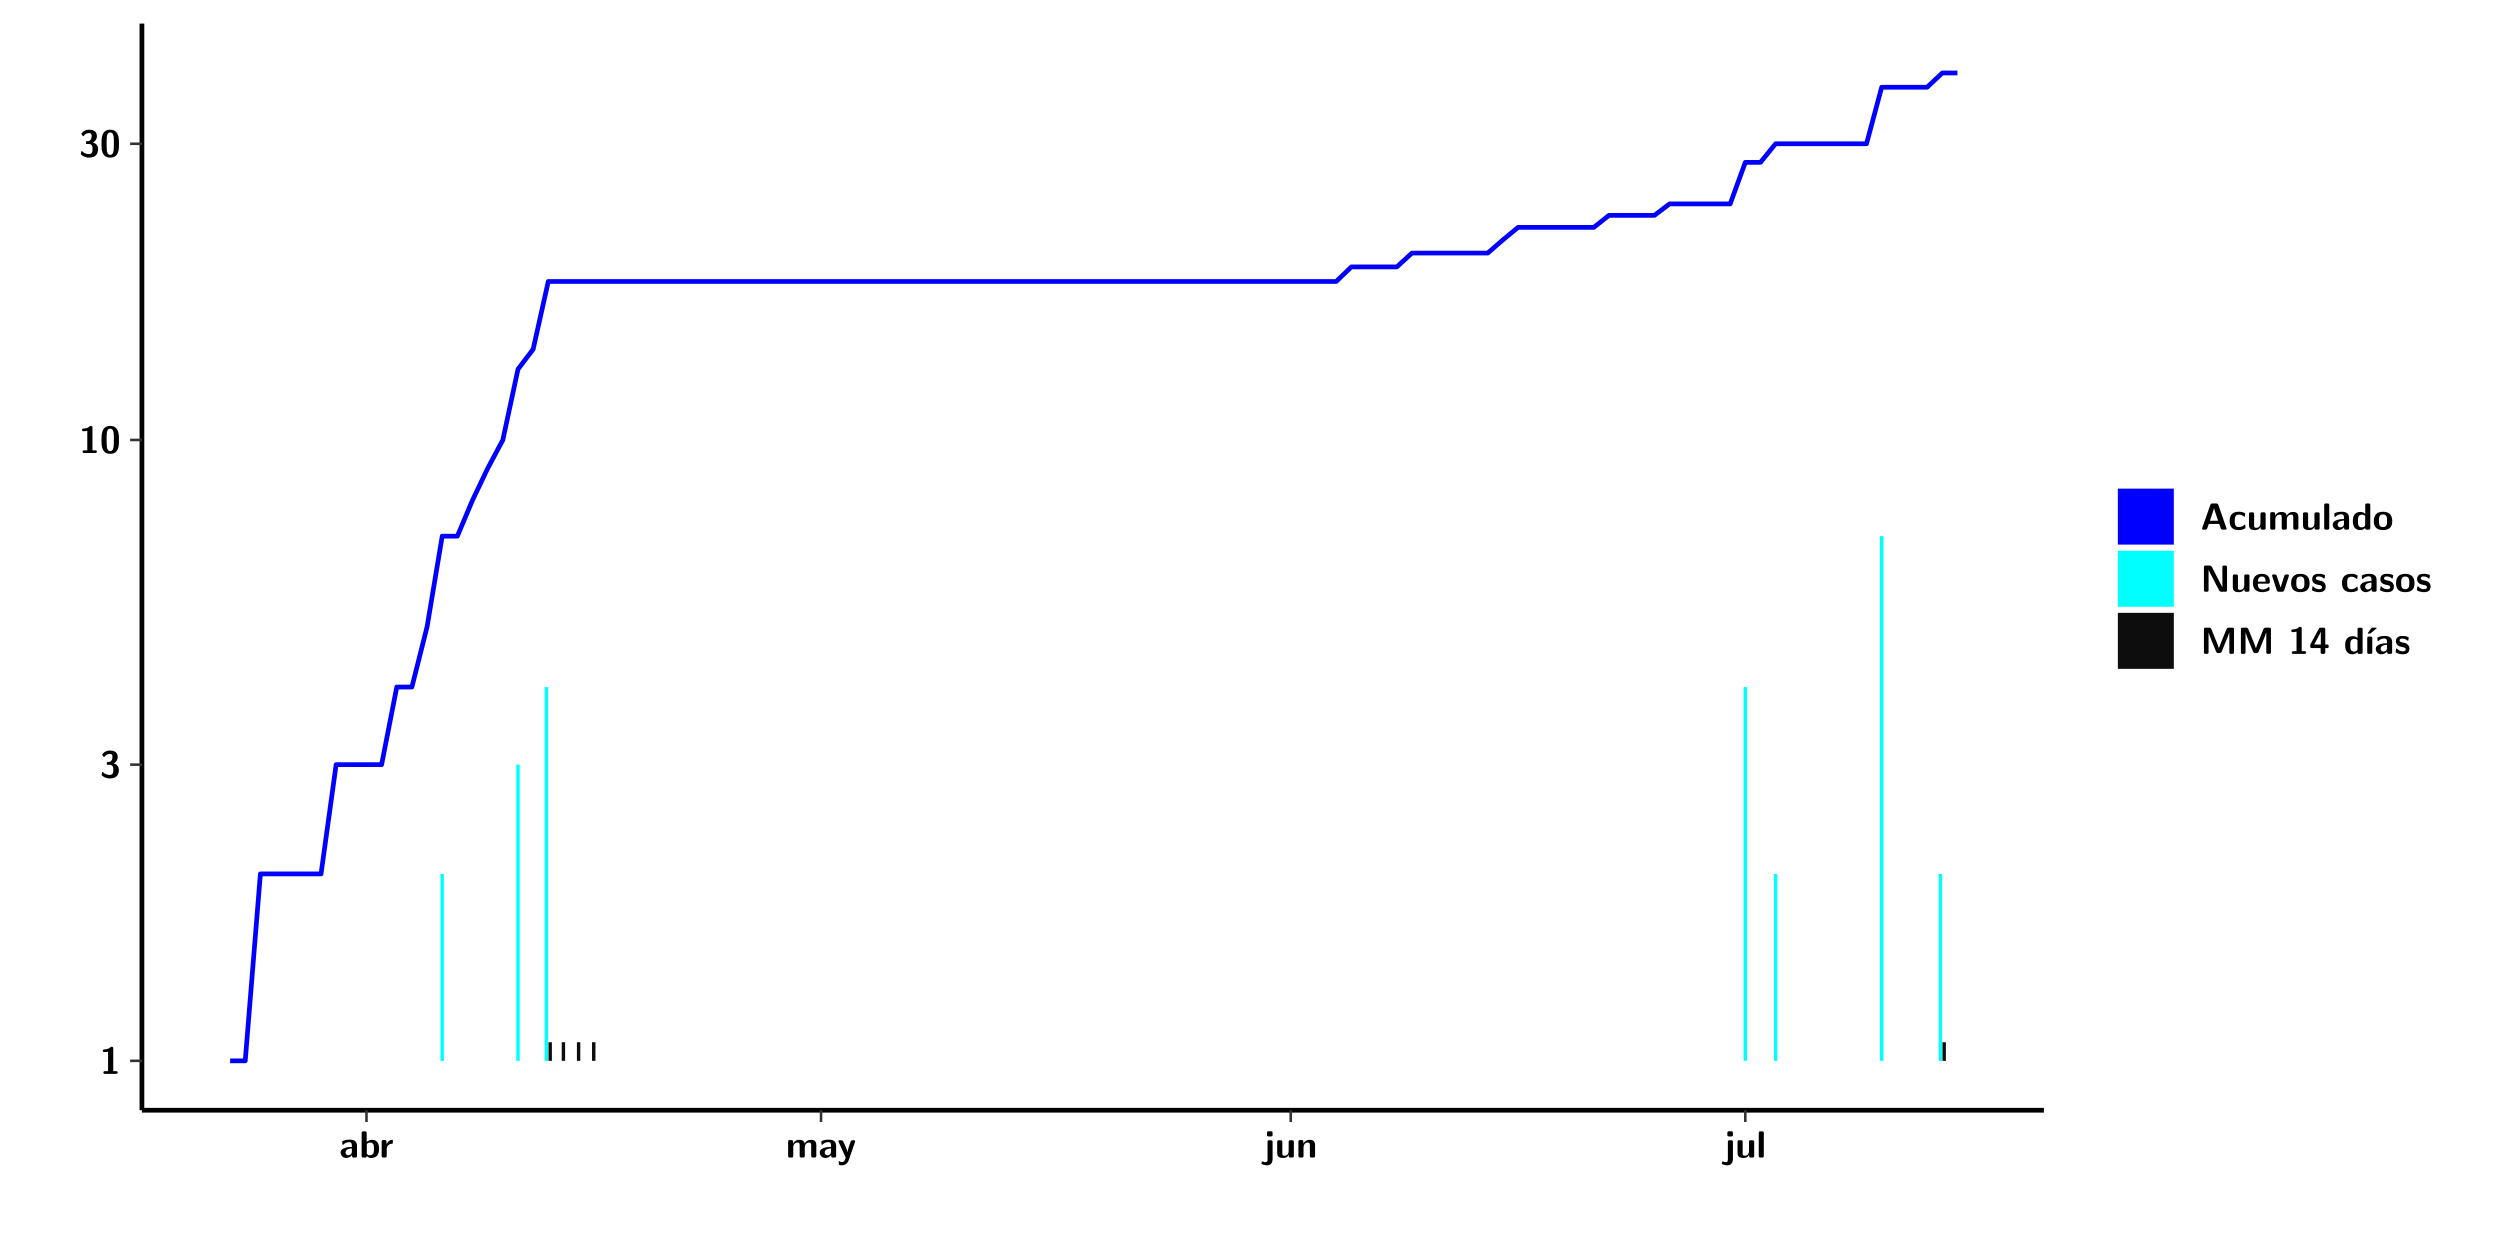
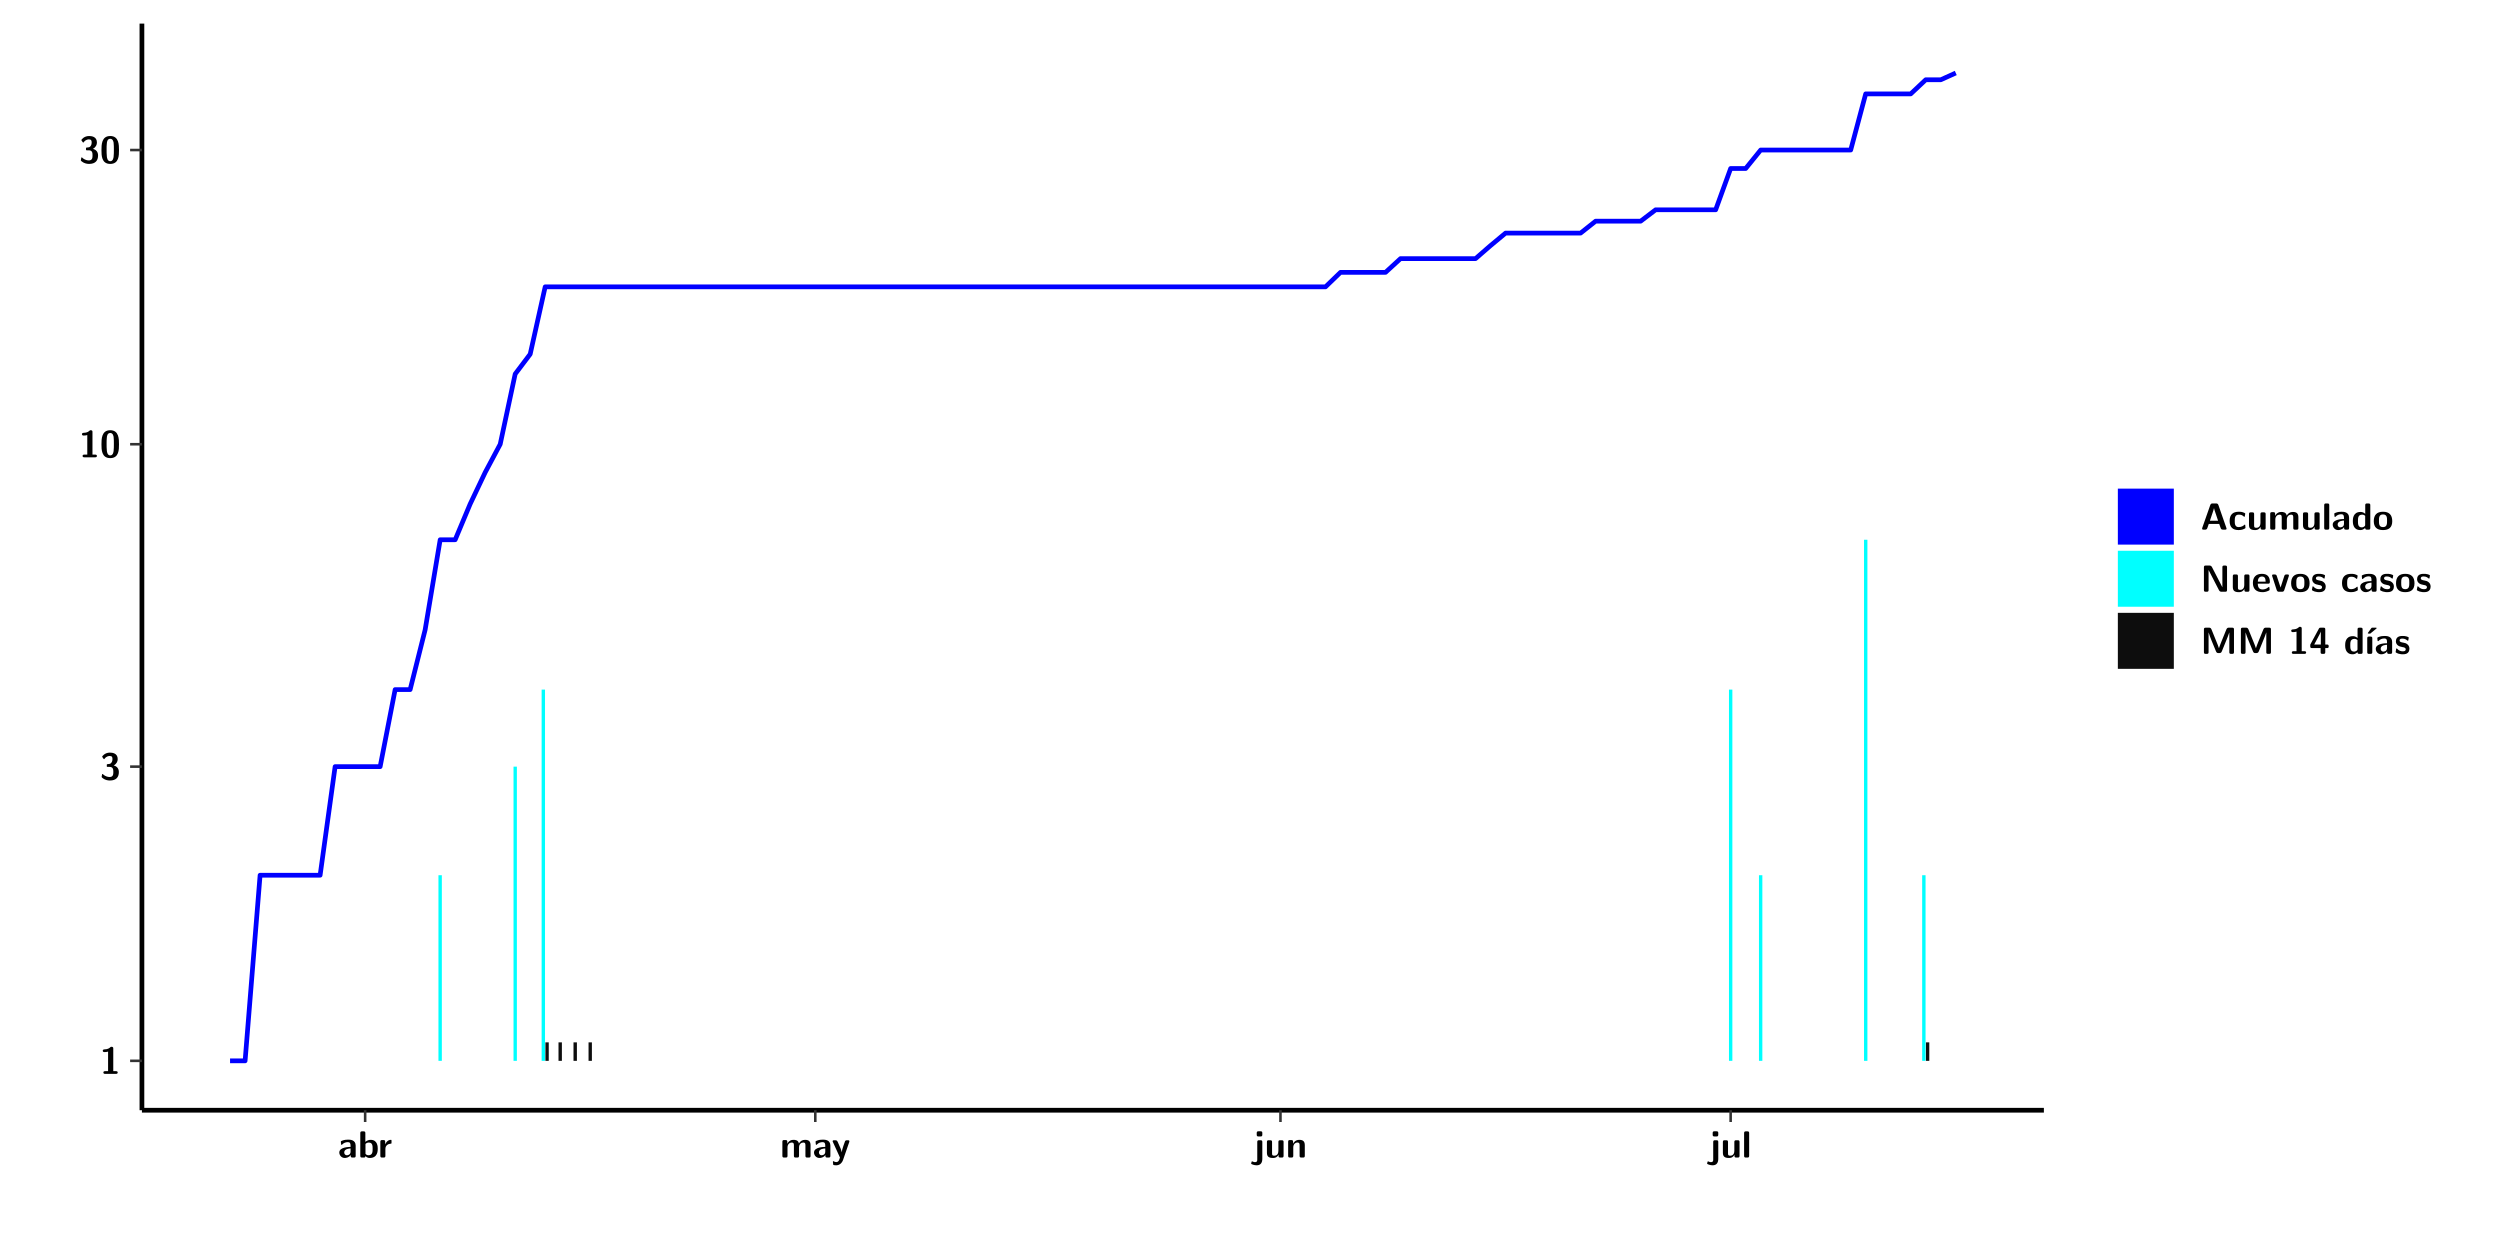
<svg xmlns="http://www.w3.org/2000/svg" xmlns:xlink="http://www.w3.org/1999/xlink" width="579.653pt" height="288pt" viewBox="0 0 579.653 288" version="1.1">
  <defs>
    <g>
      <symbol overflow="visible" id="glyph0-0">
        <path style="stroke:none;" d="" />
      </symbol>
      <symbol overflow="visible" id="glyph0-1">
        <path style="stroke:none;" d="M 3.109 -5.859 C 3.109 -6.016 3.109 -6.281 2.719 -6.281 C 2.547 -6.281 2.516 -6.266 2.406 -6.156 C 2.25 -6.016 1.922 -5.688 1.047 -5.672 C 0.891 -5.672 0.672 -5.609 0.672 -5.359 C 0.672 -5.047 0.969 -5.047 1.094 -5.047 C 1.344 -5.047 1.656 -5.078 1.906 -5.156 L 1.906 -0.625 L 1.234 -0.625 C 1.109 -0.625 0.812 -0.625 0.812 -0.312 C 0.812 0 1.109 0 1.234 0 L 3.719 0 C 3.828 0 4.141 0 4.141 -0.312 C 4.141 -0.625 3.828 -0.625 3.719 -0.625 L 3.109 -0.625 Z M 3.109 -5.859 " />
      </symbol>
      <symbol overflow="visible" id="glyph0-2">
        <path style="stroke:none;" d="M 0.844 -4.859 C 0.906 -4.766 0.953 -4.766 0.969 -4.766 C 1.031 -4.766 1.047 -4.797 1.094 -4.859 C 1.547 -5.5 2.172 -5.5 2.281 -5.5 C 2.844 -5.5 2.922 -5.203 2.922 -4.781 C 2.922 -4.656 2.922 -4.234 2.641 -3.906 C 2.438 -3.656 2.219 -3.641 1.953 -3.625 C 1.859 -3.609 1.688 -3.609 1.672 -3.578 C 1.609 -3.562 1.609 -3.5 1.609 -3.359 L 1.609 -3.203 C 1.609 -2.984 1.609 -2.969 1.844 -2.969 L 2.219 -2.969 C 3.031 -2.969 3.125 -2.469 3.125 -1.797 C 3.125 -1.203 3.062 -0.625 2.266 -0.625 C 1.984 -0.625 1.328 -0.688 0.75 -1.25 C 0.672 -1.328 0.656 -1.328 0.625 -1.328 C 0.531 -1.328 0.516 -1.25 0.516 -1.234 C 0.516 -1.234 0.406 -0.672 0.406 -0.625 C 0.406 -0.516 1.156 0.188 2.312 0.188 C 3.812 0.188 4.406 -0.609 4.406 -1.781 C 4.406 -2.562 3.984 -3.109 3.203 -3.297 C 3.906 -3.688 4.141 -4.266 4.141 -4.766 C 4.141 -6.156 2.891 -6.281 2.328 -6.281 C 1.125 -6.281 0.531 -5.422 0.531 -5.344 C 0.531 -5.297 0.594 -5.219 0.594 -5.219 Z M 0.844 -4.859 " />
      </symbol>
      <symbol overflow="visible" id="glyph0-3">
        <path style="stroke:none;" d="M 4.438 -3 C 4.438 -4.203 4.438 -6.281 2.406 -6.281 C 0.375 -6.281 0.375 -4.219 0.375 -3 C 0.375 -1.812 0.375 0.188 2.406 0.188 C 4.438 0.188 4.438 -1.781 4.438 -3 Z M 2.406 -0.438 C 1.75 -0.438 1.656 -1.25 1.625 -1.484 C 1.562 -1.953 1.562 -2.766 1.562 -3.125 C 1.562 -3.641 1.562 -4.203 1.625 -4.641 C 1.641 -4.875 1.734 -5.641 2.406 -5.641 C 3.047 -5.641 3.156 -4.906 3.188 -4.734 C 3.25 -4.281 3.25 -3.594 3.25 -3.125 C 3.25 -2.625 3.25 -1.953 3.188 -1.469 C 3.156 -1.234 3.062 -0.438 2.406 -0.438 Z M 2.406 -0.438 " />
      </symbol>
      <symbol overflow="visible" id="glyph0-4">
        <path style="stroke:none;" d="M 4.062 -2.766 C 4.062 -4.156 2.734 -4.156 2.297 -4.156 C 1.891 -4.156 1.453 -4.125 0.859 -3.891 C 0.672 -3.797 0.625 -3.781 0.625 -3.688 C 0.625 -3.625 0.688 -3.109 0.688 -3.047 C 0.703 -2.984 0.75 -2.938 0.812 -2.938 C 0.844 -2.938 0.875 -2.969 0.906 -3 C 1.281 -3.391 1.719 -3.578 2.266 -3.578 C 2.734 -3.578 2.875 -3.297 2.875 -2.781 L 2.875 -2.469 C 2.562 -2.469 0.266 -2.453 0.266 -1.172 C 0.266 -0.547 0.766 0.094 1.531 0.094 C 1.828 0.094 2.484 0.016 2.906 -0.594 L 2.906 -0.422 C 2.906 -0.141 2.969 0 3.328 0 L 3.641 0 C 3.984 0 4.062 -0.109 4.062 -0.422 Z M 2.875 -1.344 C 2.875 -0.531 2.047 -0.531 2.016 -0.531 C 1.641 -0.531 1.406 -0.844 1.406 -1.188 C 1.406 -2.047 2.625 -2.109 2.875 -2.109 Z M 2.875 -1.344 " />
      </symbol>
      <symbol overflow="visible" id="glyph0-5">
        <path style="stroke:none;" d="M 1.703 -5.656 C 1.703 -5.938 1.641 -6.078 1.281 -6.078 L 0.953 -6.078 C 0.641 -6.078 0.531 -5.984 0.531 -5.656 L 0.531 -0.422 C 0.531 -0.109 0.625 0 0.953 0 L 1.312 0 C 1.453 0 1.719 0 1.734 -0.344 C 2.125 0.094 2.578 0.094 2.719 0.094 C 4.578 0.094 4.578 -1.594 4.578 -2.031 C 4.578 -2.453 4.578 -4.109 2.938 -4.109 C 2.219 -4.109 1.781 -3.703 1.703 -3.625 Z M 1.734 -3.172 C 1.844 -3.281 2.109 -3.484 2.5 -3.484 C 3.391 -3.484 3.391 -2.672 3.391 -2.016 C 3.391 -1.375 3.391 -0.531 2.406 -0.531 C 2.047 -0.531 1.828 -0.75 1.734 -0.875 Z M 1.734 -3.172 " />
      </symbol>
      <symbol overflow="visible" id="glyph0-6">
        <path style="stroke:none;" d="M 1.703 -2.016 C 1.703 -2.844 2.391 -3.188 2.938 -3.219 C 3.109 -3.234 3.125 -3.234 3.125 -3.469 L 3.125 -3.875 C 3.125 -4.047 3.125 -4.109 2.969 -4.109 C 2.719 -4.109 2.078 -4.031 1.672 -3.078 L 1.656 -3.078 L 1.656 -3.641 C 1.656 -3.922 1.594 -4.062 1.234 -4.062 L 0.953 -4.062 C 0.641 -4.062 0.531 -3.969 0.531 -3.641 L 0.531 -0.422 C 0.531 -0.109 0.625 0 0.953 0 L 1.281 0 C 1.609 0 1.703 -0.109 1.703 -0.422 Z M 1.703 -2.016 " />
      </symbol>
      <symbol overflow="visible" id="glyph0-7">
        <path style="stroke:none;" d="M 7.062 -2.844 C 7.062 -3.75 6.672 -4.109 5.781 -4.109 C 5.156 -4.109 4.688 -3.828 4.359 -3.25 C 4.219 -4.078 3.484 -4.109 3.109 -4.109 C 2.938 -4.109 2.578 -4.109 2.188 -3.828 C 1.906 -3.625 1.734 -3.344 1.672 -3.203 L 1.672 -3.641 C 1.672 -3.922 1.609 -4.062 1.25 -4.062 L 0.953 -4.062 C 0.625 -4.062 0.531 -3.969 0.531 -3.641 L 0.531 -0.422 C 0.531 -0.109 0.625 0 0.953 0 L 1.297 0 C 1.625 0 1.719 -0.109 1.719 -0.422 L 1.719 -2.359 C 1.719 -3.141 2.25 -3.484 2.688 -3.484 C 3.109 -3.484 3.203 -3.297 3.203 -2.828 L 3.203 -0.422 C 3.203 -0.109 3.297 0 3.625 0 L 3.969 0 C 4.297 0 4.391 -0.109 4.391 -0.422 L 4.391 -2.359 C 4.391 -3.141 4.922 -3.484 5.359 -3.484 C 5.781 -3.484 5.875 -3.297 5.875 -2.828 L 5.875 -0.422 C 5.875 -0.109 5.969 0 6.297 0 L 6.641 0 C 6.984 0 7.062 -0.109 7.062 -0.422 Z M 7.062 -2.844 " />
      </symbol>
      <symbol overflow="visible" id="glyph0-8">
        <path style="stroke:none;" d="M 4.109 -3.609 C 4.141 -3.719 4.141 -3.734 4.141 -3.781 C 4.141 -4.016 3.906 -4.016 3.797 -4.016 L 3.609 -4.016 C 3.469 -4.016 3.266 -4.016 3.141 -3.812 C 3.109 -3.766 2.406 -1.828 2.359 -1.25 L 2.344 -1.25 C 2.312 -1.672 1.953 -2.484 1.562 -3.328 C 1.328 -3.891 1.266 -4.016 0.828 -4.016 L 0.594 -4.016 C 0.469 -4.016 0.25 -4.016 0.25 -3.781 C 0.25 -3.75 0.281 -3.688 0.297 -3.641 L 1.953 0 C 1.891 0.188 1.859 0.281 1.828 0.375 C 1.734 0.656 1.578 1.047 1.109 1.047 C 0.812 1.047 0.609 0.922 0.516 0.875 C 0.469 0.844 0.453 0.828 0.422 0.828 C 0.391 0.828 0.312 0.859 0.312 0.969 C 0.312 1.031 0.375 1.641 0.391 1.672 C 0.469 1.781 0.953 1.797 1.094 1.797 C 2.172 1.797 2.609 0.766 2.672 0.547 Z M 4.109 -3.609 " />
      </symbol>
      <symbol overflow="visible" id="glyph0-9">
        <path style="stroke:none;" d="M 1.969 -5.672 C 1.969 -5.953 1.906 -6.094 1.547 -6.094 L 1.094 -6.094 C 0.766 -6.094 0.672 -5.984 0.672 -5.672 L 0.672 -5.312 C 0.672 -5.031 0.734 -4.891 1.094 -4.891 L 1.547 -4.891 C 1.875 -4.891 1.969 -5 1.969 -5.312 Z M 0.797 0.484 C 0.797 0.703 0.797 1.062 0.25 1.062 C 0.156 1.062 -0.094 1.031 -0.266 0.922 C -0.359 0.875 -0.375 0.875 -0.406 0.875 C -0.484 0.875 -0.5 0.922 -0.547 1.094 C -0.609 1.281 -0.625 1.359 -0.625 1.391 C -0.625 1.547 0.109 1.797 0.656 1.797 C 1.625 1.797 1.969 1.141 1.969 0.281 L 1.969 -3.594 C 1.969 -3.875 1.906 -4.016 1.547 -4.016 L 1.219 -4.016 C 0.891 -4.016 0.797 -3.906 0.797 -3.594 Z M 0.797 0.484 " />
      </symbol>
      <symbol overflow="visible" id="glyph0-10">
        <path style="stroke:none;" d="M 4.391 -3.594 C 4.391 -3.875 4.328 -4.016 3.969 -4.016 L 3.609 -4.016 C 3.281 -4.016 3.188 -3.906 3.188 -3.594 L 3.188 -1.516 C 3.188 -0.938 2.891 -0.438 2.266 -0.438 C 1.766 -0.438 1.719 -0.562 1.719 -1.031 L 1.719 -3.594 C 1.719 -3.875 1.656 -4.016 1.297 -4.016 L 0.953 -4.016 C 0.625 -4.016 0.531 -3.922 0.531 -3.594 L 0.531 -1.109 C 0.531 -0.172 1.031 0.094 1.953 0.094 C 2.188 0.094 2.812 0.094 3.219 -0.656 L 3.219 -0.422 C 3.219 -0.141 3.281 0 3.641 0 L 3.969 0 C 4.297 0 4.391 -0.109 4.391 -0.422 Z M 4.391 -3.594 " />
      </symbol>
      <symbol overflow="visible" id="glyph0-11">
        <path style="stroke:none;" d="M 4.391 -2.844 C 4.391 -3.75 4 -4.109 3.109 -4.109 C 2.188 -4.109 1.781 -3.438 1.672 -3.203 L 1.672 -3.641 C 1.672 -3.922 1.609 -4.062 1.25 -4.062 L 0.953 -4.062 C 0.625 -4.062 0.531 -3.969 0.531 -3.641 L 0.531 -0.422 C 0.531 -0.109 0.625 0 0.953 0 L 1.297 0 C 1.625 0 1.719 -0.109 1.719 -0.422 L 1.719 -2.359 C 1.719 -3.125 2.219 -3.484 2.688 -3.484 C 3.109 -3.484 3.188 -3.281 3.188 -2.828 L 3.188 -0.422 C 3.188 -0.141 3.25 0 3.609 0 L 3.969 0 C 4.297 0 4.391 -0.109 4.391 -0.422 Z M 4.391 -2.844 " />
      </symbol>
      <symbol overflow="visible" id="glyph0-12">
        <path style="stroke:none;" d="M 1.703 -5.656 C 1.703 -5.938 1.641 -6.078 1.281 -6.078 L 0.953 -6.078 C 0.641 -6.078 0.531 -5.984 0.531 -5.656 L 0.531 -0.422 C 0.531 -0.109 0.625 0 0.953 0 L 1.281 0 C 1.609 0 1.703 -0.109 1.703 -0.422 Z M 1.703 -5.656 " />
      </symbol>
      <symbol overflow="visible" id="glyph0-13">
        <path style="stroke:none;" d="M 4.156 -5.703 C 4.031 -6.078 3.766 -6.078 3.594 -6.078 L 2.828 -6.078 C 2.641 -6.078 2.391 -6.078 2.266 -5.703 L 0.406 -0.406 C 0.375 -0.297 0.375 -0.281 0.375 -0.234 C 0.375 0 0.594 0 0.703 0 L 1.031 0 C 1.188 0 1.453 0 1.578 -0.344 L 1.922 -1.328 L 4.344 -1.328 L 4.641 -0.484 C 4.75 -0.172 4.812 0 5.234 0 L 5.703 0 C 5.828 0 6.047 0 6.047 -0.234 C 6.047 -0.281 6.047 -0.297 6 -0.406 Z M 2.812 -3.938 C 2.938 -4.328 3.062 -4.656 3.125 -4.969 L 3.141 -4.969 C 3.188 -4.766 3.188 -4.75 3.25 -4.547 L 4.078 -2.078 L 2.188 -2.078 Z M 2.812 -3.938 " />
      </symbol>
      <symbol overflow="visible" id="glyph0-14">
        <path style="stroke:none;" d="M 4 -0.438 C 4 -0.531 3.969 -0.938 3.953 -1.047 C 3.953 -1.078 3.938 -1.172 3.844 -1.172 C 3.812 -1.172 3.797 -1.172 3.703 -1.078 C 3.562 -0.953 3.141 -0.594 2.422 -0.594 C 1.516 -0.594 1.516 -1.469 1.516 -2.031 C 1.516 -2.75 1.562 -3.484 2.453 -3.484 C 3.031 -3.484 3.266 -3.344 3.578 -3.078 C 3.688 -2.984 3.703 -2.984 3.734 -2.984 C 3.828 -2.984 3.844 -3.062 3.844 -3.094 C 3.859 -3.172 3.953 -3.656 3.953 -3.703 C 3.953 -3.781 3.891 -3.812 3.75 -3.891 C 3.328 -4.078 3.062 -4.156 2.453 -4.156 C 1.141 -4.156 0.328 -3.547 0.328 -2.016 C 0.328 -0.562 1.078 0.094 2.406 0.094 C 2.641 0.094 3.172 0.094 3.75 -0.203 C 4 -0.344 4 -0.344 4 -0.438 Z M 4 -0.438 " />
      </symbol>
      <symbol overflow="visible" id="glyph0-15">
        <path style="stroke:none;" d="M 4.375 -5.656 C 4.375 -5.938 4.312 -6.078 3.953 -6.078 L 3.625 -6.078 C 3.297 -6.078 3.203 -5.969 3.203 -5.656 L 3.203 -3.672 C 2.812 -4.047 2.375 -4.109 2.109 -4.109 C 0.328 -4.109 0.328 -2.422 0.328 -2 C 0.328 -1.594 0.328 0.094 2.062 0.094 C 2.422 0.094 2.812 -0.016 3.188 -0.406 C 3.188 -0.094 3.297 0 3.609 0 L 3.953 0 C 4.281 0 4.375 -0.109 4.375 -0.422 Z M 3.188 -1.094 C 3.188 -0.953 3.188 -0.875 2.922 -0.688 C 2.703 -0.547 2.5 -0.531 2.406 -0.531 C 1.516 -0.531 1.516 -1.344 1.516 -2 C 1.516 -2.656 1.516 -3.484 2.5 -3.484 C 2.75 -3.484 2.984 -3.391 3.188 -3.203 Z M 3.188 -1.094 " />
      </symbol>
      <symbol overflow="visible" id="glyph0-16">
        <path style="stroke:none;" d="M 4.547 -1.969 C 4.547 -3.406 3.844 -4.156 2.406 -4.156 C 0.953 -4.156 0.266 -3.391 0.266 -1.969 C 0.266 -0.547 1.031 0.094 2.406 0.094 C 3.781 0.094 4.547 -0.531 4.547 -1.969 Z M 2.406 -0.594 C 1.469 -0.594 1.469 -1.375 1.469 -2.078 C 1.469 -2.75 1.469 -3.531 2.406 -3.531 C 3.344 -3.531 3.344 -2.766 3.344 -2.078 C 3.344 -1.391 3.344 -0.594 2.406 -0.594 Z M 2.406 -0.594 " />
      </symbol>
      <symbol overflow="visible" id="glyph0-17">
        <path style="stroke:none;" d="M 2.656 -5.734 C 2.469 -6.078 2.203 -6.078 2.031 -6.078 L 1.219 -6.078 C 0.906 -6.078 0.797 -5.984 0.797 -5.656 L 0.797 -0.422 C 0.797 -0.109 0.891 0 1.219 0 L 1.453 0 C 1.781 0 1.875 -0.109 1.875 -0.422 L 1.875 -5.016 L 1.891 -5.016 L 4.297 -0.344 C 4.484 0 4.75 0 4.922 0 L 5.734 0 C 6.062 0 6.156 -0.109 6.156 -0.422 L 6.156 -5.656 C 6.156 -5.938 6.094 -6.078 5.734 -6.078 L 5.5 -6.078 C 5.156 -6.078 5.078 -5.969 5.078 -5.656 L 5.078 -1.062 L 5.062 -1.062 Z M 2.656 -5.734 " />
      </symbol>
      <symbol overflow="visible" id="glyph0-18">
        <path style="stroke:none;" d="M 3.781 -1.875 C 3.984 -1.875 4.203 -1.891 4.203 -2.281 C 4.203 -3.406 3.672 -4.156 2.359 -4.156 C 0.969 -4.156 0.266 -3.375 0.266 -2.047 C 0.266 -0.609 1.109 0.094 2.484 0.094 C 2.812 0.094 3.312 0.047 3.891 -0.234 C 4.078 -0.328 4.141 -0.359 4.141 -0.469 C 4.141 -0.531 4.125 -0.781 4.109 -0.844 C 4.078 -1.125 4.062 -1.125 3.984 -1.125 C 3.953 -1.125 3.938 -1.125 3.844 -1.047 C 3.328 -0.594 2.797 -0.531 2.516 -0.531 C 1.531 -0.531 1.422 -1.312 1.391 -1.875 Z M 1.406 -2.344 C 1.422 -2.875 1.609 -3.531 2.359 -3.531 C 3.062 -3.531 3.203 -3.031 3.219 -2.344 Z M 1.406 -2.344 " />
      </symbol>
      <symbol overflow="visible" id="glyph0-19">
        <path style="stroke:none;" d="M 4.109 -3.609 C 4.141 -3.719 4.141 -3.75 4.141 -3.766 C 4.141 -4.016 3.922 -4.016 3.797 -4.016 L 3.609 -4.016 C 3.25 -4.016 3.141 -3.891 3.062 -3.641 L 2.203 -0.984 L 1.328 -3.641 C 1.266 -3.828 1.203 -4.016 0.781 -4.016 L 0.578 -4.016 C 0.453 -4.016 0.234 -4.016 0.234 -3.766 C 0.234 -3.75 0.234 -3.719 0.266 -3.609 L 1.312 -0.375 C 1.438 0 1.703 0 1.859 0 L 2.5 0 C 2.672 0 2.938 0 3.062 -0.375 Z M 4.109 -3.609 " />
      </symbol>
      <symbol overflow="visible" id="glyph0-20">
        <path style="stroke:none;" d="M 3.469 -1.234 C 3.469 -1.734 3.203 -2.031 3.047 -2.172 C 2.703 -2.484 2.391 -2.547 2.031 -2.609 C 1.547 -2.703 1.188 -2.766 1.188 -3.109 C 1.188 -3.469 1.484 -3.547 1.828 -3.547 C 2.406 -3.547 2.719 -3.328 2.953 -3.125 C 3.047 -3.047 3.062 -3.047 3.094 -3.047 C 3.188 -3.047 3.203 -3.125 3.203 -3.156 C 3.219 -3.219 3.312 -3.719 3.312 -3.766 C 3.312 -3.906 2.844 -4.031 2.75 -4.062 C 2.406 -4.156 2.125 -4.156 1.891 -4.156 C 1.5 -4.156 0.328 -4.156 0.328 -2.906 C 0.328 -2.484 0.516 -2.219 0.75 -2 C 1.062 -1.734 1.406 -1.672 1.906 -1.562 C 2.156 -1.531 2.609 -1.453 2.609 -1.062 C 2.609 -0.656 2.266 -0.594 1.922 -0.594 C 1.531 -0.594 1.047 -0.703 0.625 -1.188 C 0.594 -1.234 0.562 -1.266 0.516 -1.266 C 0.422 -1.266 0.406 -1.188 0.391 -1.125 C 0.375 -1.016 0.266 -0.516 0.266 -0.422 C 0.266 -0.266 0.922 -0.062 0.922 -0.047 C 1.406 0.094 1.766 0.094 1.922 0.094 C 2.359 0.094 3.469 0.062 3.469 -1.234 Z M 3.469 -1.234 " />
      </symbol>
      <symbol overflow="visible" id="glyph0-21">
        <path style="stroke:none;" d="M 4.859 -2.859 C 4.688 -2.422 4.359 -1.609 4.281 -1.312 C 4.203 -1.625 3.844 -2.484 3.656 -2.953 L 2.531 -5.719 C 2.391 -6.078 2.109 -6.078 1.953 -6.078 L 1.219 -6.078 C 0.906 -6.078 0.797 -5.984 0.797 -5.656 L 0.797 -0.422 C 0.797 -0.109 0.891 0 1.219 0 L 1.453 0 C 1.781 0 1.875 -0.109 1.875 -0.422 L 1.875 -4.953 L 1.891 -4.953 C 1.984 -4.562 2.375 -3.578 2.578 -3.062 L 3.609 -0.562 C 3.766 -0.188 3.969 -0.188 4.266 -0.188 C 4.562 -0.188 4.781 -0.188 4.938 -0.562 L 6.062 -3.328 C 6.141 -3.531 6.625 -4.719 6.672 -4.953 L 6.688 -4.953 L 6.688 -0.422 C 6.688 -0.141 6.75 0 7.109 0 L 7.344 0 C 7.672 0 7.766 -0.109 7.766 -0.422 L 7.766 -5.656 C 7.766 -5.938 7.703 -6.078 7.344 -6.078 L 6.609 -6.078 C 6.391 -6.078 6.172 -6.062 6.016 -5.703 Z M 4.859 -2.859 " />
      </symbol>
      <symbol overflow="visible" id="glyph0-22">
        <path style="stroke:none;" d="M 0.344 -2.297 C 0.266 -2.172 0.266 -2.141 0.266 -1.984 L 0.266 -1.766 C 0.266 -1.484 0.328 -1.344 0.688 -1.344 L 2.672 -1.344 L 2.672 -0.422 C 2.672 -0.141 2.719 0 3.078 0 L 3.328 0 C 3.656 0 3.75 -0.109 3.75 -0.422 L 3.75 -1.344 L 4.125 -1.344 C 4.391 -1.344 4.547 -1.406 4.547 -1.75 C 4.547 -2.078 4.422 -2.172 4.125 -2.172 L 3.75 -2.172 L 3.75 -5.656 C 3.75 -5.984 3.656 -6.078 3.328 -6.078 L 2.688 -6.078 C 2.531 -6.078 2.391 -6.078 2.281 -5.875 Z M 1.188 -2.172 C 2.578 -4.75 2.672 -5.016 2.703 -5.156 L 2.719 -5.156 L 2.719 -2.172 Z M 1.188 -2.172 " />
      </symbol>
      <symbol overflow="visible" id="glyph0-23">
        <path style="stroke:none;" d="M 3.906 -5.844 C 3.953 -5.875 4 -5.922 4 -5.969 C 4 -6.078 3.906 -6.078 3.766 -6.078 L 3.047 -6.078 C 2.875 -6.078 2.859 -6.078 2.781 -5.984 L 2.031 -4.953 C 1.953 -4.859 1.953 -4.844 1.953 -4.828 C 1.953 -4.703 2.047 -4.703 2.188 -4.703 L 2.516 -4.703 Z M 3.906 -5.844 " />
      </symbol>
      <symbol overflow="visible" id="glyph0-24">
        <path style="stroke:none;" d="M 1.703 -3.594 C 1.703 -3.875 1.641 -4.016 1.281 -4.016 L 0.953 -4.016 C 0.641 -4.016 0.531 -3.922 0.531 -3.594 L 0.531 -0.422 C 0.531 -0.109 0.625 0 0.953 0 L 1.281 0 C 1.609 0 1.703 -0.109 1.703 -0.422 Z M 1.703 -3.594 " />
      </symbol>
    </g>
    <clipPath id="clip1">
      <path d="M 0 0 L 576.008 0 L 576.008 288 L 0 288 Z M 0 0 " />
    </clipPath>
    <clipPath id="clip2">
      <path d="M 32.906 5.477 L 473.898 5.477 L 473.898 257.414 L 32.906 257.414 Z M 32.906 5.477 " />
    </clipPath>
  </defs>
  <g id="surface1">
    <g clip-path="url(#clip1)" clip-rule="nonzero">
      <path style="fill-rule:nonzero;fill:rgb(100%,100%,100%);fill-opacity:1;stroke-width:0.598;stroke-linecap:round;stroke-linejoin:round;stroke:rgb(100%,100%,100%);stroke-opacity:1;stroke-miterlimit:10;" d="M 0 0 L 0 288.004 L 576.008 288.004 L 576.008 0 Z M 0 0 " transform="matrix(1,0,0,-1,0,288)" />
    </g>
    <g clip-path="url(#clip2)" clip-rule="nonzero">
      <path style=" stroke:none;fill-rule:nonzero;fill:rgb(100%,100%,100%);fill-opacity:1;" d="M 32.906 257.414 L 32.906 5.477 L 473.898 5.477 L 473.898 257.414 Z M 32.906 257.414 " />
    </g>
-     <path style=" stroke:none;fill-rule:nonzero;fill:rgb(0%,100%,100%);fill-opacity:1;" d="M 102.137 245.969 L 102.137 202.629 L 102.926 202.629 L 102.926 245.969 Z M 102.137 245.969 " />
-     <path style=" stroke:none;fill-rule:nonzero;fill:rgb(0%,100%,100%);fill-opacity:1;" d="M 119.703 245.969 L 119.703 177.285 L 120.5 177.285 L 120.5 245.969 Z M 119.703 245.969 " />
-     <path style=" stroke:none;fill-rule:nonzero;fill:rgb(0%,100%,100%);fill-opacity:1;" d="M 126.289 245.969 L 126.289 159.301 L 127.086 159.301 L 127.086 245.969 Z M 126.289 245.969 " />
-     <path style=" stroke:none;fill-rule:nonzero;fill:rgb(4.999%,4.999%,4.999%);fill-opacity:1;" d="M 127.176 245.969 L 127.176 241.652 L 127.961 241.652 L 127.961 245.969 Z M 127.176 245.969 " />
-     <path style=" stroke:none;fill-rule:nonzero;fill:rgb(4.999%,4.999%,4.999%);fill-opacity:1;" d="M 130.242 245.969 L 130.242 241.652 L 131.031 241.652 L 131.031 245.969 Z M 130.242 245.969 " />
-     <path style=" stroke:none;fill-rule:nonzero;fill:rgb(4.999%,4.999%,4.999%);fill-opacity:1;" d="M 133.762 245.969 L 133.762 241.652 L 134.547 241.652 L 134.547 245.969 Z M 133.762 245.969 " />
-     <path style=" stroke:none;fill-rule:nonzero;fill:rgb(4.999%,4.999%,4.999%);fill-opacity:1;" d="M 137.266 245.969 L 137.266 241.652 L 138.062 241.652 L 138.062 245.969 Z M 137.266 245.969 " />
-     <path style=" stroke:none;fill-rule:nonzero;fill:rgb(0%,100%,100%);fill-opacity:1;" d="M 404.27 245.969 L 404.27 159.301 L 405.066 159.301 L 405.066 245.969 Z M 404.27 245.969 " />
-     <path style=" stroke:none;fill-rule:nonzero;fill:rgb(0%,100%,100%);fill-opacity:1;" d="M 411.305 245.969 L 411.305 202.629 L 412.09 202.629 L 412.09 245.969 Z M 411.305 245.969 " />
-     <path style=" stroke:none;fill-rule:nonzero;fill:rgb(0%,100%,100%);fill-opacity:1;" d="M 435.891 245.969 L 435.891 124.312 L 436.688 124.312 L 436.688 245.969 Z M 435.891 245.969 " />
-     <path style=" stroke:none;fill-rule:nonzero;fill:rgb(0%,100%,100%);fill-opacity:1;" d="M 449.512 245.969 L 449.512 202.629 L 450.297 202.629 L 450.297 245.969 Z M 449.512 245.969 " />
-     <path style=" stroke:none;fill-rule:nonzero;fill:rgb(4.999%,4.999%,4.999%);fill-opacity:1;" d="M 450.387 245.969 L 450.387 241.652 L 451.176 241.652 L 451.176 245.969 Z M 450.387 245.969 " />
-     <path style="fill:none;stroke-width:1.096;stroke-linecap:butt;stroke-linejoin:round;stroke:rgb(0%,0%,100%);stroke-opacity:1;stroke-miterlimit:10;" d="M 53.352 42.031 L 56.859 42.031 L 60.375 85.371 L 74.434 85.371 L 77.938 110.715 L 88.48 110.715 L 91.996 128.699 L 95.504 128.699 L 99.02 142.656 L 102.535 163.688 L 106.043 163.688 L 109.562 172.035 L 113.078 179.398 L 116.586 185.984 L 120.102 202.395 L 123.617 207.027 L 127.125 222.738 L 309.812 222.738 L 313.328 226.113 L 323.871 226.113 L 327.375 229.324 L 344.941 229.324 L 348.457 232.371 L 351.977 235.281 L 369.539 235.281 L 373.047 238.059 L 383.586 238.059 L 387.102 240.719 L 401.16 240.719 L 404.668 250.355 L 408.184 250.355 L 411.691 254.668 L 432.773 254.668 L 436.289 267.777 L 446.832 267.777 L 450.336 271.078 L 453.855 271.078 " transform="matrix(1,0,0,-1,0,288)" />
+     <path style=" stroke:none;fill-rule:nonzero;fill:rgb(0%,100%,100%);fill-opacity:1;" d="M 101.66 245.969 L 101.66 202.93 L 102.445 202.93 L 102.445 245.969 Z M 101.66 245.969 " />
+     <path style=" stroke:none;fill-rule:nonzero;fill:rgb(0%,100%,100%);fill-opacity:1;" d="M 119.066 245.969 L 119.066 177.754 L 119.844 177.754 L 119.844 245.969 Z M 119.066 245.969 " />
+     <path style=" stroke:none;fill-rule:nonzero;fill:rgb(0%,100%,100%);fill-opacity:1;" d="M 125.582 245.969 L 125.582 159.891 L 126.367 159.891 L 126.367 245.969 Z M 125.582 245.969 " />
+     <path style=" stroke:none;fill-rule:nonzero;fill:rgb(4.999%,4.999%,4.999%);fill-opacity:1;" d="M 126.457 245.969 L 126.457 241.684 L 127.234 241.684 L 127.234 245.969 Z M 126.457 245.969 " />
+     <path style=" stroke:none;fill-rule:nonzero;fill:rgb(4.999%,4.999%,4.999%);fill-opacity:1;" d="M 129.496 245.969 L 129.496 241.684 L 130.281 241.684 L 130.281 245.969 Z M 129.496 245.969 " />
+     <path style=" stroke:none;fill-rule:nonzero;fill:rgb(4.999%,4.999%,4.999%);fill-opacity:1;" d="M 132.973 245.969 L 132.973 241.684 L 133.762 241.684 L 133.762 245.969 Z M 132.973 245.969 " />
+     <path style=" stroke:none;fill-rule:nonzero;fill:rgb(4.999%,4.999%,4.999%);fill-opacity:1;" d="M 136.461 245.969 L 136.461 241.684 L 137.238 241.684 L 137.238 245.969 Z M 136.461 245.969 " />
+     <path style=" stroke:none;fill-rule:nonzero;fill:rgb(0%,100%,100%);fill-opacity:1;" d="M 400.883 245.969 L 400.883 159.891 L 401.668 159.891 L 401.668 245.969 Z M 400.883 245.969 " />
+     <path style=" stroke:none;fill-rule:nonzero;fill:rgb(0%,100%,100%);fill-opacity:1;" d="M 407.836 245.969 L 407.836 202.93 L 408.621 202.93 L 408.621 245.969 Z M 407.836 245.969 " />
+     <path style=" stroke:none;fill-rule:nonzero;fill:rgb(0%,100%,100%);fill-opacity:1;" d="M 432.195 245.969 L 432.195 125.148 L 432.98 125.148 L 432.98 245.969 Z M 432.195 245.969 " />
+     <path style=" stroke:none;fill-rule:nonzero;fill:rgb(0%,100%,100%);fill-opacity:1;" d="M 445.676 245.969 L 445.676 202.93 L 446.461 202.93 L 446.461 245.969 Z M 445.676 245.969 " />
+     <path style=" stroke:none;fill-rule:nonzero;fill:rgb(4.999%,4.999%,4.999%);fill-opacity:1;" d="M 446.551 245.969 L 446.551 241.684 L 447.328 241.684 L 447.328 245.969 Z M 446.551 245.969 " />
+     <path style="fill:none;stroke-width:1.096;stroke-linecap:butt;stroke-linejoin:round;stroke:rgb(0%,0%,100%);stroke-opacity:1;stroke-miterlimit:10;" d="M 53.34 42.031 L 56.828 42.031 L 60.305 85.07 L 74.223 85.07 L 77.699 110.246 L 88.141 110.246 L 91.617 128.109 L 95.094 128.109 L 98.57 141.961 L 102.059 162.852 L 105.535 162.852 L 109.012 171.141 L 112.488 178.453 L 115.977 185 L 119.453 201.289 L 122.93 205.891 L 126.406 221.492 L 307.332 221.492 L 310.809 224.852 L 321.25 224.852 L 324.727 228.039 L 342.121 228.039 L 345.609 231.066 L 349.086 233.957 L 366.48 233.957 L 369.957 236.715 L 380.398 236.715 L 383.875 239.355 L 397.793 239.355 L 401.27 248.93 L 404.758 248.93 L 408.234 253.215 L 429.105 253.215 L 432.582 266.234 L 443.023 266.234 L 446.5 269.504 L 449.988 269.504 L 453.465 271.078 " transform="matrix(1,0,0,-1,0,288)" />
    <path style="fill:none;stroke-width:1.096;stroke-linecap:butt;stroke-linejoin:round;stroke:rgb(0%,0%,0%);stroke-opacity:1;stroke-miterlimit:10;" d="M 32.906 30.586 L 32.906 282.523 " transform="matrix(1,0,0,-1,0,288)" />
    <g style="fill:rgb(0%,0%,0%);fill-opacity:1;">
      <use xlink:href="#glyph0-1" x="23.153" y="248.986" />
    </g>
    <g style="fill:rgb(0%,0%,0%);fill-opacity:1;">
-       <use xlink:href="#glyph0-2" x="23.153" y="180.304" />
-     </g>
-     <g style="fill:rgb(0%,0%,0%);fill-opacity:1;">
-       <use xlink:href="#glyph0-1" x="18.331" y="105.036" />
-       <use xlink:href="#glyph0-3" x="23.153" y="105.036" />
-     </g>
-     <g style="fill:rgb(0%,0%,0%);fill-opacity:1;">
-       <use xlink:href="#glyph0-2" x="18.331" y="36.354" />
-       <use xlink:href="#glyph0-3" x="23.153" y="36.354" />
+       <use xlink:href="#glyph0-2" x="23.153" y="180.782" />
+     </g>
+     <g style="fill:rgb(0%,0%,0%);fill-opacity:1;">
+       <use xlink:href="#glyph0-1" x="18.331" y="106.032" />
+       <use xlink:href="#glyph0-3" x="23.153" y="106.032" />
+     </g>
+     <g style="fill:rgb(0%,0%,0%);fill-opacity:1;">
+       <use xlink:href="#glyph0-2" x="18.331" y="37.818" />
+       <use xlink:href="#glyph0-3" x="23.153" y="37.818" />
    </g>
    <path style="fill:none;stroke-width:0.598;stroke-linecap:butt;stroke-linejoin:round;stroke:rgb(20%,20%,20%);stroke-opacity:1;stroke-miterlimit:10;" d="M 30.168 42.031 L 32.906 42.031 " transform="matrix(1,0,0,-1,0,288)" />
-     <path style="fill:none;stroke-width:0.598;stroke-linecap:butt;stroke-linejoin:round;stroke:rgb(20%,20%,20%);stroke-opacity:1;stroke-miterlimit:10;" d="M 30.168 110.715 L 32.906 110.715 " transform="matrix(1,0,0,-1,0,288)" />
-     <path style="fill:none;stroke-width:0.598;stroke-linecap:butt;stroke-linejoin:round;stroke:rgb(20%,20%,20%);stroke-opacity:1;stroke-miterlimit:10;" d="M 30.168 185.984 L 32.906 185.984 " transform="matrix(1,0,0,-1,0,288)" />
-     <path style="fill:none;stroke-width:0.598;stroke-linecap:butt;stroke-linejoin:round;stroke:rgb(20%,20%,20%);stroke-opacity:1;stroke-miterlimit:10;" d="M 30.168 254.668 L 32.906 254.668 " transform="matrix(1,0,0,-1,0,288)" />
+     <path style="fill:none;stroke-width:0.598;stroke-linecap:butt;stroke-linejoin:round;stroke:rgb(20%,20%,20%);stroke-opacity:1;stroke-miterlimit:10;" d="M 30.168 110.246 L 32.906 110.246 " transform="matrix(1,0,0,-1,0,288)" />
+     <path style="fill:none;stroke-width:0.598;stroke-linecap:butt;stroke-linejoin:round;stroke:rgb(20%,20%,20%);stroke-opacity:1;stroke-miterlimit:10;" d="M 30.168 185 L 32.906 185 " transform="matrix(1,0,0,-1,0,288)" />
+     <path style="fill:none;stroke-width:0.598;stroke-linecap:butt;stroke-linejoin:round;stroke:rgb(20%,20%,20%);stroke-opacity:1;stroke-miterlimit:10;" d="M 30.168 253.215 L 32.906 253.215 " transform="matrix(1,0,0,-1,0,288)" />
    <path style="fill:none;stroke-width:1.096;stroke-linecap:butt;stroke-linejoin:round;stroke:rgb(0%,0%,0%);stroke-opacity:1;stroke-miterlimit:10;" d="M 32.906 30.586 L 473.898 30.586 " transform="matrix(1,0,0,-1,0,288)" />
-     <path style="fill:none;stroke-width:0.598;stroke-linecap:butt;stroke-linejoin:round;stroke:rgb(20%,20%,20%);stroke-opacity:1;stroke-miterlimit:10;" d="M 84.973 27.848 L 84.973 30.586 " transform="matrix(1,0,0,-1,0,288)" />
-     <path style="fill:none;stroke-width:0.598;stroke-linecap:butt;stroke-linejoin:round;stroke:rgb(20%,20%,20%);stroke-opacity:1;stroke-miterlimit:10;" d="M 190.367 27.848 L 190.367 30.586 " transform="matrix(1,0,0,-1,0,288)" />
-     <path style="fill:none;stroke-width:0.598;stroke-linecap:butt;stroke-linejoin:round;stroke:rgb(20%,20%,20%);stroke-opacity:1;stroke-miterlimit:10;" d="M 299.273 27.848 L 299.273 30.586 " transform="matrix(1,0,0,-1,0,288)" />
-     <path style="fill:none;stroke-width:0.598;stroke-linecap:butt;stroke-linejoin:round;stroke:rgb(20%,20%,20%);stroke-opacity:1;stroke-miterlimit:10;" d="M 404.668 27.848 L 404.668 30.586 " transform="matrix(1,0,0,-1,0,288)" />
-     <g style="fill:rgb(0%,0%,0%);fill-opacity:1;">
-       <use xlink:href="#glyph0-4" x="78.713" y="268.394" />
-       <use xlink:href="#glyph0-5" x="83.316" y="268.394" />
-     </g>
-     <g style="fill:rgb(0%,0%,0%);fill-opacity:1;">
-       <use xlink:href="#glyph0-6" x="87.963" y="268.394" />
-     </g>
-     <g style="fill:rgb(0%,0%,0%);fill-opacity:1;">
-       <use xlink:href="#glyph0-7" x="182.208" y="268.394" />
-       <use xlink:href="#glyph0-4" x="189.806" y="268.394" />
-     </g>
-     <g style="fill:rgb(0%,0%,0%);fill-opacity:1;">
-       <use xlink:href="#glyph0-8" x="194.137" y="268.394" />
-     </g>
-     <g style="fill:rgb(0%,0%,0%);fill-opacity:1;">
-       <use xlink:href="#glyph0-9" x="293.094" y="268.394" />
-       <use xlink:href="#glyph0-10" x="295.602" y="268.394" />
-       <use xlink:href="#glyph0-11" x="300.521" y="268.394" />
-     </g>
-     <g style="fill:rgb(0%,0%,0%);fill-opacity:1;">
-       <use xlink:href="#glyph0-9" x="399.828" y="268.394" />
-       <use xlink:href="#glyph0-10" x="402.336" y="268.394" />
-       <use xlink:href="#glyph0-12" x="407.255" y="268.394" />
+     <path style="fill:none;stroke-width:0.598;stroke-linecap:butt;stroke-linejoin:round;stroke:rgb(20%,20%,20%);stroke-opacity:1;stroke-miterlimit:10;" d="M 84.664 27.848 L 84.664 30.586 " transform="matrix(1,0,0,-1,0,288)" />
+     <path style="fill:none;stroke-width:0.598;stroke-linecap:butt;stroke-linejoin:round;stroke:rgb(20%,20%,20%);stroke-opacity:1;stroke-miterlimit:10;" d="M 189.035 27.848 L 189.035 30.586 " transform="matrix(1,0,0,-1,0,288)" />
+     <path style="fill:none;stroke-width:0.598;stroke-linecap:butt;stroke-linejoin:round;stroke:rgb(20%,20%,20%);stroke-opacity:1;stroke-miterlimit:10;" d="M 296.891 27.848 L 296.891 30.586 " transform="matrix(1,0,0,-1,0,288)" />
+     <path style="fill:none;stroke-width:0.598;stroke-linecap:butt;stroke-linejoin:round;stroke:rgb(20%,20%,20%);stroke-opacity:1;stroke-miterlimit:10;" d="M 401.27 27.848 L 401.27 30.586 " transform="matrix(1,0,0,-1,0,288)" />
+     <g style="fill:rgb(0%,0%,0%);fill-opacity:1;">
+       <use xlink:href="#glyph0-4" x="78.404" y="268.394" />
+       <use xlink:href="#glyph0-5" x="83.007" y="268.394" />
+     </g>
+     <g style="fill:rgb(0%,0%,0%);fill-opacity:1;">
+       <use xlink:href="#glyph0-6" x="87.654" y="268.394" />
+     </g>
+     <g style="fill:rgb(0%,0%,0%);fill-opacity:1;">
+       <use xlink:href="#glyph0-7" x="180.873" y="268.394" />
+       <use xlink:href="#glyph0-4" x="188.471" y="268.394" />
+     </g>
+     <g style="fill:rgb(0%,0%,0%);fill-opacity:1;">
+       <use xlink:href="#glyph0-8" x="192.802" y="268.394" />
+     </g>
+     <g style="fill:rgb(0%,0%,0%);fill-opacity:1;">
+       <use xlink:href="#glyph0-9" x="290.713" y="268.394" />
+       <use xlink:href="#glyph0-10" x="293.221" y="268.394" />
+       <use xlink:href="#glyph0-11" x="298.14" y="268.394" />
+     </g>
+     <g style="fill:rgb(0%,0%,0%);fill-opacity:1;">
+       <use xlink:href="#glyph0-9" x="396.431" y="268.394" />
+       <use xlink:href="#glyph0-10" x="398.939" y="268.394" />
+       <use xlink:href="#glyph0-12" x="403.858" y="268.394" />
    </g>
    <path style=" stroke:none;fill-rule:nonzero;fill:rgb(100%,100%,100%);fill-opacity:1;" d="M 484.859 161.262 L 484.859 101.625 L 570.527 101.625 L 570.527 161.262 Z M 484.859 161.262 " />
    <path style=" stroke:none;fill-rule:nonzero;fill:rgb(0%,0%,100%);fill-opacity:1;" d="M 491.047 126.273 L 491.047 113.293 L 504.027 113.293 L 504.027 126.273 Z M 491.047 126.273 " />
    <path style=" stroke:none;fill-rule:nonzero;fill:rgb(0%,100%,100%);fill-opacity:1;" d="M 491.047 140.68 L 491.047 127.699 L 504.027 127.699 L 504.027 140.68 Z M 491.047 140.68 " />
    <path style=" stroke:none;fill-rule:nonzero;fill:rgb(4.999%,4.999%,4.999%);fill-opacity:1;" d="M 491.047 155.078 L 491.047 142.094 L 504.027 142.094 L 504.027 155.078 Z M 491.047 155.078 " />
    <g style="fill:rgb(0%,0%,0%);fill-opacity:1;">
      <use xlink:href="#glyph0-13" x="510.207" y="122.809" />
      <use xlink:href="#glyph0-14" x="516.636" y="122.809" />
      <use xlink:href="#glyph0-10" x="520.922" y="122.809" />
      <use xlink:href="#glyph0-7" x="525.841" y="122.809" />
      <use xlink:href="#glyph0-10" x="533.44" y="122.809" />
      <use xlink:href="#glyph0-12" x="538.359" y="122.809" />
      <use xlink:href="#glyph0-4" x="540.6" y="122.809" />
      <use xlink:href="#glyph0-15" x="545.203" y="122.809" />
      <use xlink:href="#glyph0-16" x="550.122" y="122.809" />
    </g>
    <g style="fill:rgb(0%,0%,0%);fill-opacity:1;">
      <use xlink:href="#glyph0-17" x="510.207" y="137.205" />
      <use xlink:href="#glyph0-10" x="517.172" y="137.205" />
      <use xlink:href="#glyph0-18" x="522.092" y="137.205" />
      <use xlink:href="#glyph0-19" x="526.573" y="137.205" />
      <use xlink:href="#glyph0-16" x="530.956" y="137.205" />
      <use xlink:href="#glyph0-20" x="535.778" y="137.205" />
    </g>
    <g style="fill:rgb(0%,0%,0%);fill-opacity:1;">
      <use xlink:href="#glyph0-14" x="542.693" y="137.205" />
      <use xlink:href="#glyph0-4" x="546.979" y="137.205" />
      <use xlink:href="#glyph0-20" x="551.582" y="137.205" />
      <use xlink:href="#glyph0-16" x="555.279" y="137.205" />
      <use xlink:href="#glyph0-20" x="560.1" y="137.205" />
    </g>
    <g style="fill:rgb(0%,0%,0%);fill-opacity:1;">
      <use xlink:href="#glyph0-21" x="510.207" y="151.611" />
      <use xlink:href="#glyph0-21" x="518.779" y="151.611" />
    </g>
    <g style="fill:rgb(0%,0%,0%);fill-opacity:1;">
      <use xlink:href="#glyph0-1" x="530.569" y="151.611" />
      <use xlink:href="#glyph0-22" x="535.391" y="151.611" />
    </g>
    <g style="fill:rgb(0%,0%,0%);fill-opacity:1;">
      <use xlink:href="#glyph0-15" x="543.422" y="151.611" />
    </g>
    <g style="fill:rgb(0%,0%,0%);fill-opacity:1;">
      <use xlink:href="#glyph0-23" x="547.052" y="151.611" />
    </g>
    <g style="fill:rgb(0%,0%,0%);fill-opacity:1;">
      <use xlink:href="#glyph0-24" x="548.341" y="151.611" />
      <use xlink:href="#glyph0-4" x="550.582" y="151.611" />
      <use xlink:href="#glyph0-20" x="555.185" y="151.611" />
    </g>
  </g>
</svg>
